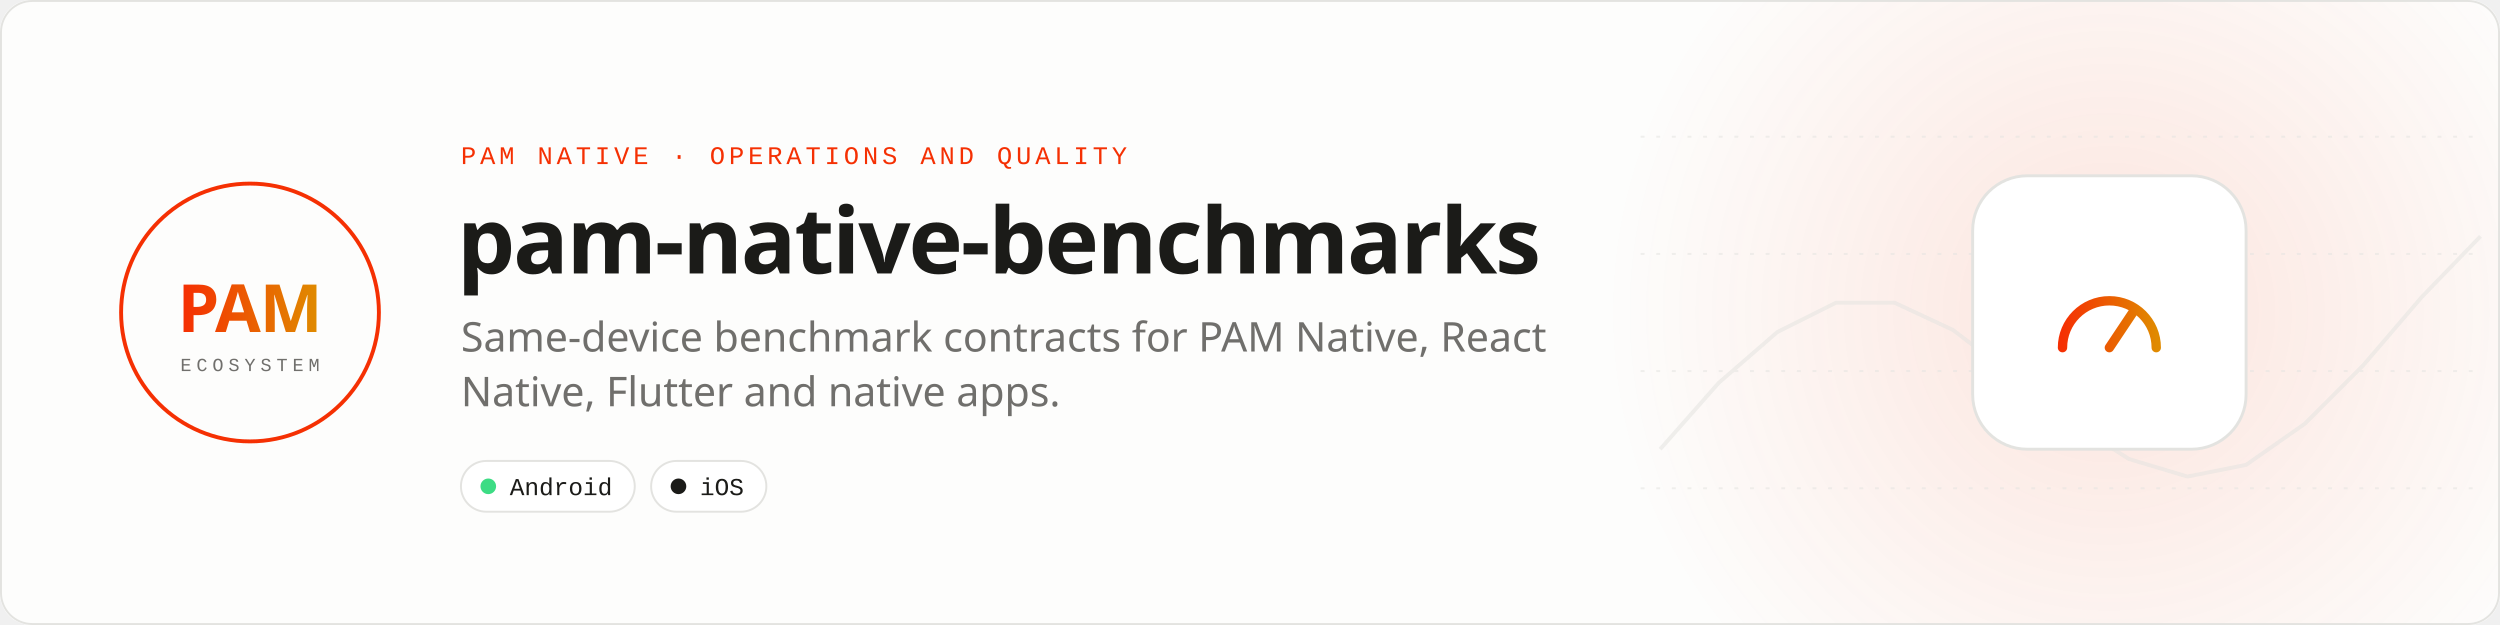
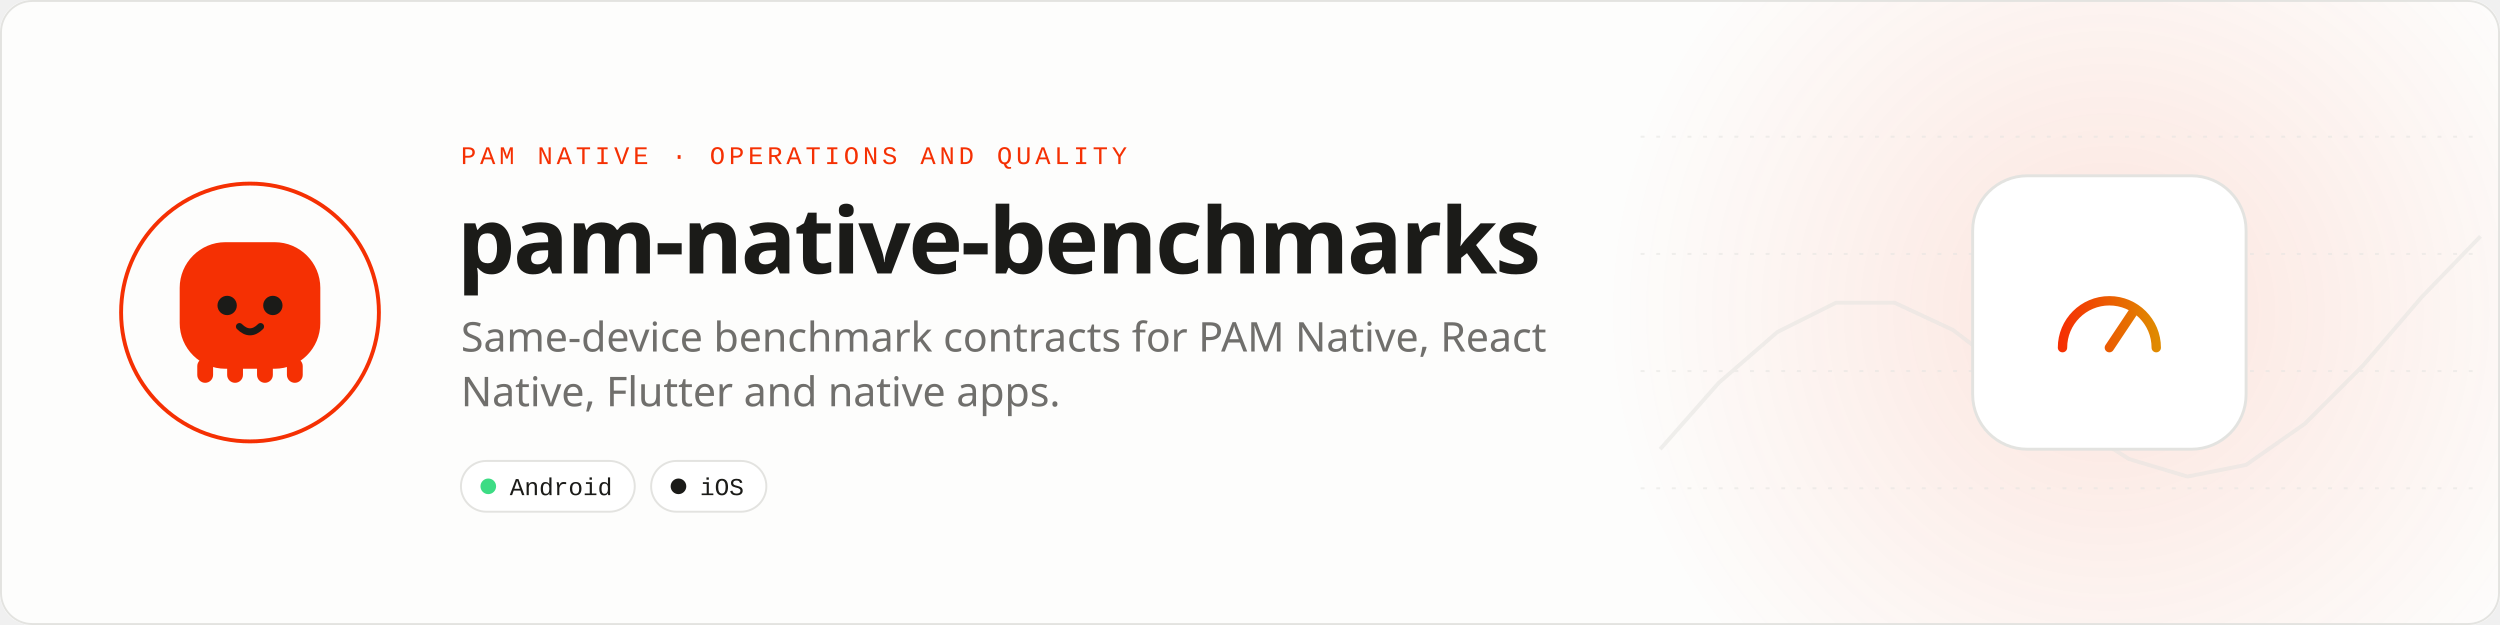
<svg xmlns="http://www.w3.org/2000/svg" viewBox="0 0 1280 320" width="1280" height="320" role="img" aria-label="pam-native-benchmarks: Same-device benchmark contracts for PAM Native, React Native, Flutter and native apps.">
  <defs>
    <linearGradient id="pg" x1="0" y1="0" x2="1" y2="0">
      <stop offset="0" stop-color="#f53003" />
      <stop offset="1" stop-color="#e08a00" />
    </linearGradient>
    <radialGradient id="gl">
      <stop offset="0" stop-color="#f53003" stop-opacity=".12" />
      <stop offset="1" stop-color="#f53003" stop-opacity="0" />
    </radialGradient>
    <clipPath id="cl">
      <rect width="1280" height="320" rx="16" />
    </clipPath>
  </defs>
  <g clip-path="url(#cl)">
    <rect width="1280" height="320" fill="#fdfdfc" />
    <circle cx="1080" cy="160" r="260" fill="url(#gl)" />
    <g fill="none" stroke="#e3e3e0" opacity=".55">
      <path d="M840 70H1270" stroke-dasharray="2 6" />
      <path d="M840 130H1270" stroke-dasharray="2 6" />
      <path d="M840 190H1270" stroke-dasharray="2 6" />
      <path d="M840 250H1270" stroke-dasharray="2 6" />
      <path d="M850 230L880 196L910 170L940 155L970 155L1000 169L1030 192L1060 216L1090 235L1120 244L1150 238L1180 217L1210 187L1240 152L1270 121" stroke-width="2" stroke-dasharray="900">
        <animate attributeName="stroke-dashoffset" values="900;0;0" keyTimes="0;.5;1" dur="8s" repeatCount="indefinite" />
      </path>
    </g>
  </g>
  <rect x=".5" y=".5" width="1279" height="319" rx="16" fill="none" stroke="#e3e3e0" />
  <circle cx="128" cy="160" r="66" fill="#fdfdfc" stroke="#f53003" stroke-width="2" />
  <circle cx="128" cy="160" r="66" fill="none" stroke="#f53003">
    <animate attributeName="r" values="66;92" dur="3s" repeatCount="indefinite" />
    <animate attributeName="stroke-opacity" values=".5;0" dur="3s" repeatCount="indefinite" />
  </circle>
-   <text x="128" y="170" text-anchor="middle" font-family="-apple-system, BlinkMacSystemFont, 'Segoe UI', 'Noto Sans', Helvetica, Arial, sans-serif" font-weight="700" font-size="34" letter-spacing="-.5" fill="url(#pg)">PAM</text>
-   <text x="128" y="190" text-anchor="middle" font-family="ui-monospace, SFMono-Regular, 'SF Mono', Menlo, Consolas, 'Liberation Mono', monospace" font-size="9.5" letter-spacing="2.5" fill="#706f6c">ECOSYSTEM</text>
+   <g transform="translate(74 104.2) scale(.9)">
+     <rect x="30" y="88" width="9" height="14" rx="4.5" fill="#f53003" />
+     <rect x="47" y="88" width="9" height="14" rx="4.5" fill="#f53003" />
+     <rect x="64" y="88" width="9" height="14" rx="4.5" fill="#f53003" />
+     <rect x="81" y="88" width="9" height="14" rx="4.5" fill="#f53003" />
+     <rect x="20" y="22" width="80" height="72" rx="26" fill="#f53003" />
+     <circle cx="47" cy="58" r="5.5" fill="#1b1b18" />
+     <circle cx="73" cy="58" r="5.5" fill="#1b1b18" />
+     <path d="M54 70q6 6 12 0" stroke="#1b1b18" stroke-width="4" stroke-linecap="round" fill="none" />
+   </g>
  <text x="236" y="84" font-family="ui-monospace, SFMono-Regular, 'SF Mono', Menlo, Consolas, 'Liberation Mono', monospace" font-size="13" letter-spacing="2" fill="#f53003">PAM NATIVE · OPERATIONS AND QUALITY</text>
  <text x="234" y="140" font-family="-apple-system, BlinkMacSystemFont, 'Segoe UI', 'Noto Sans', Helvetica, Arial, sans-serif" font-weight="700" font-size="47" letter-spacing="-1" fill="#1b1b18">pam-native-benchmarks</text>
  <text x="236" y="180" font-family="-apple-system, BlinkMacSystemFont, 'Segoe UI', 'Noto Sans', Helvetica, Arial, sans-serif" font-size="21" fill="#706f6c">Same-device benchmark contracts for PAM Native, React</text>
  <text x="236" y="208" font-family="-apple-system, BlinkMacSystemFont, 'Segoe UI', 'Noto Sans', Helvetica, Arial, sans-serif" font-size="21" fill="#706f6c">Native, Flutter and native apps.</text>
  <rect x="236" y="236" width="89" height="26" rx="13" fill="#ffffff" stroke="#e3e3e0" />
  <circle cx="250" cy="249" r="4" fill="#3ddc84" />
  <text x="261" y="253.5" font-family="ui-monospace, SFMono-Regular, 'SF Mono', Menlo, Consolas, 'Liberation Mono', monospace" font-size="12.5" fill="#1b1b18">Android</text>
  <rect x="333.375" y="236" width="59" height="26" rx="13" fill="#ffffff" stroke="#e3e3e0" />
  <circle cx="347.375" cy="249" r="4" fill="#1b1b18" />
  <text x="358.375" y="253.5" font-family="ui-monospace, SFMono-Regular, 'SF Mono', Menlo, Consolas, 'Liberation Mono', monospace" font-size="12.5" fill="#1b1b18">iOS</text>
  <rect x="1010" y="90" width="140" height="140" rx="28" fill="#ffffff" stroke="#e3e3e0" stroke-width="1.5" />
  <g transform="translate(1044 124) scale(3)" fill="none" stroke="url(#pg)" stroke-width="1.6" stroke-linecap="round" stroke-linejoin="round">
    <path d="M4 18a8 8 0 1 1 16 0M12 18l4-6" />
  </g>
</svg>
